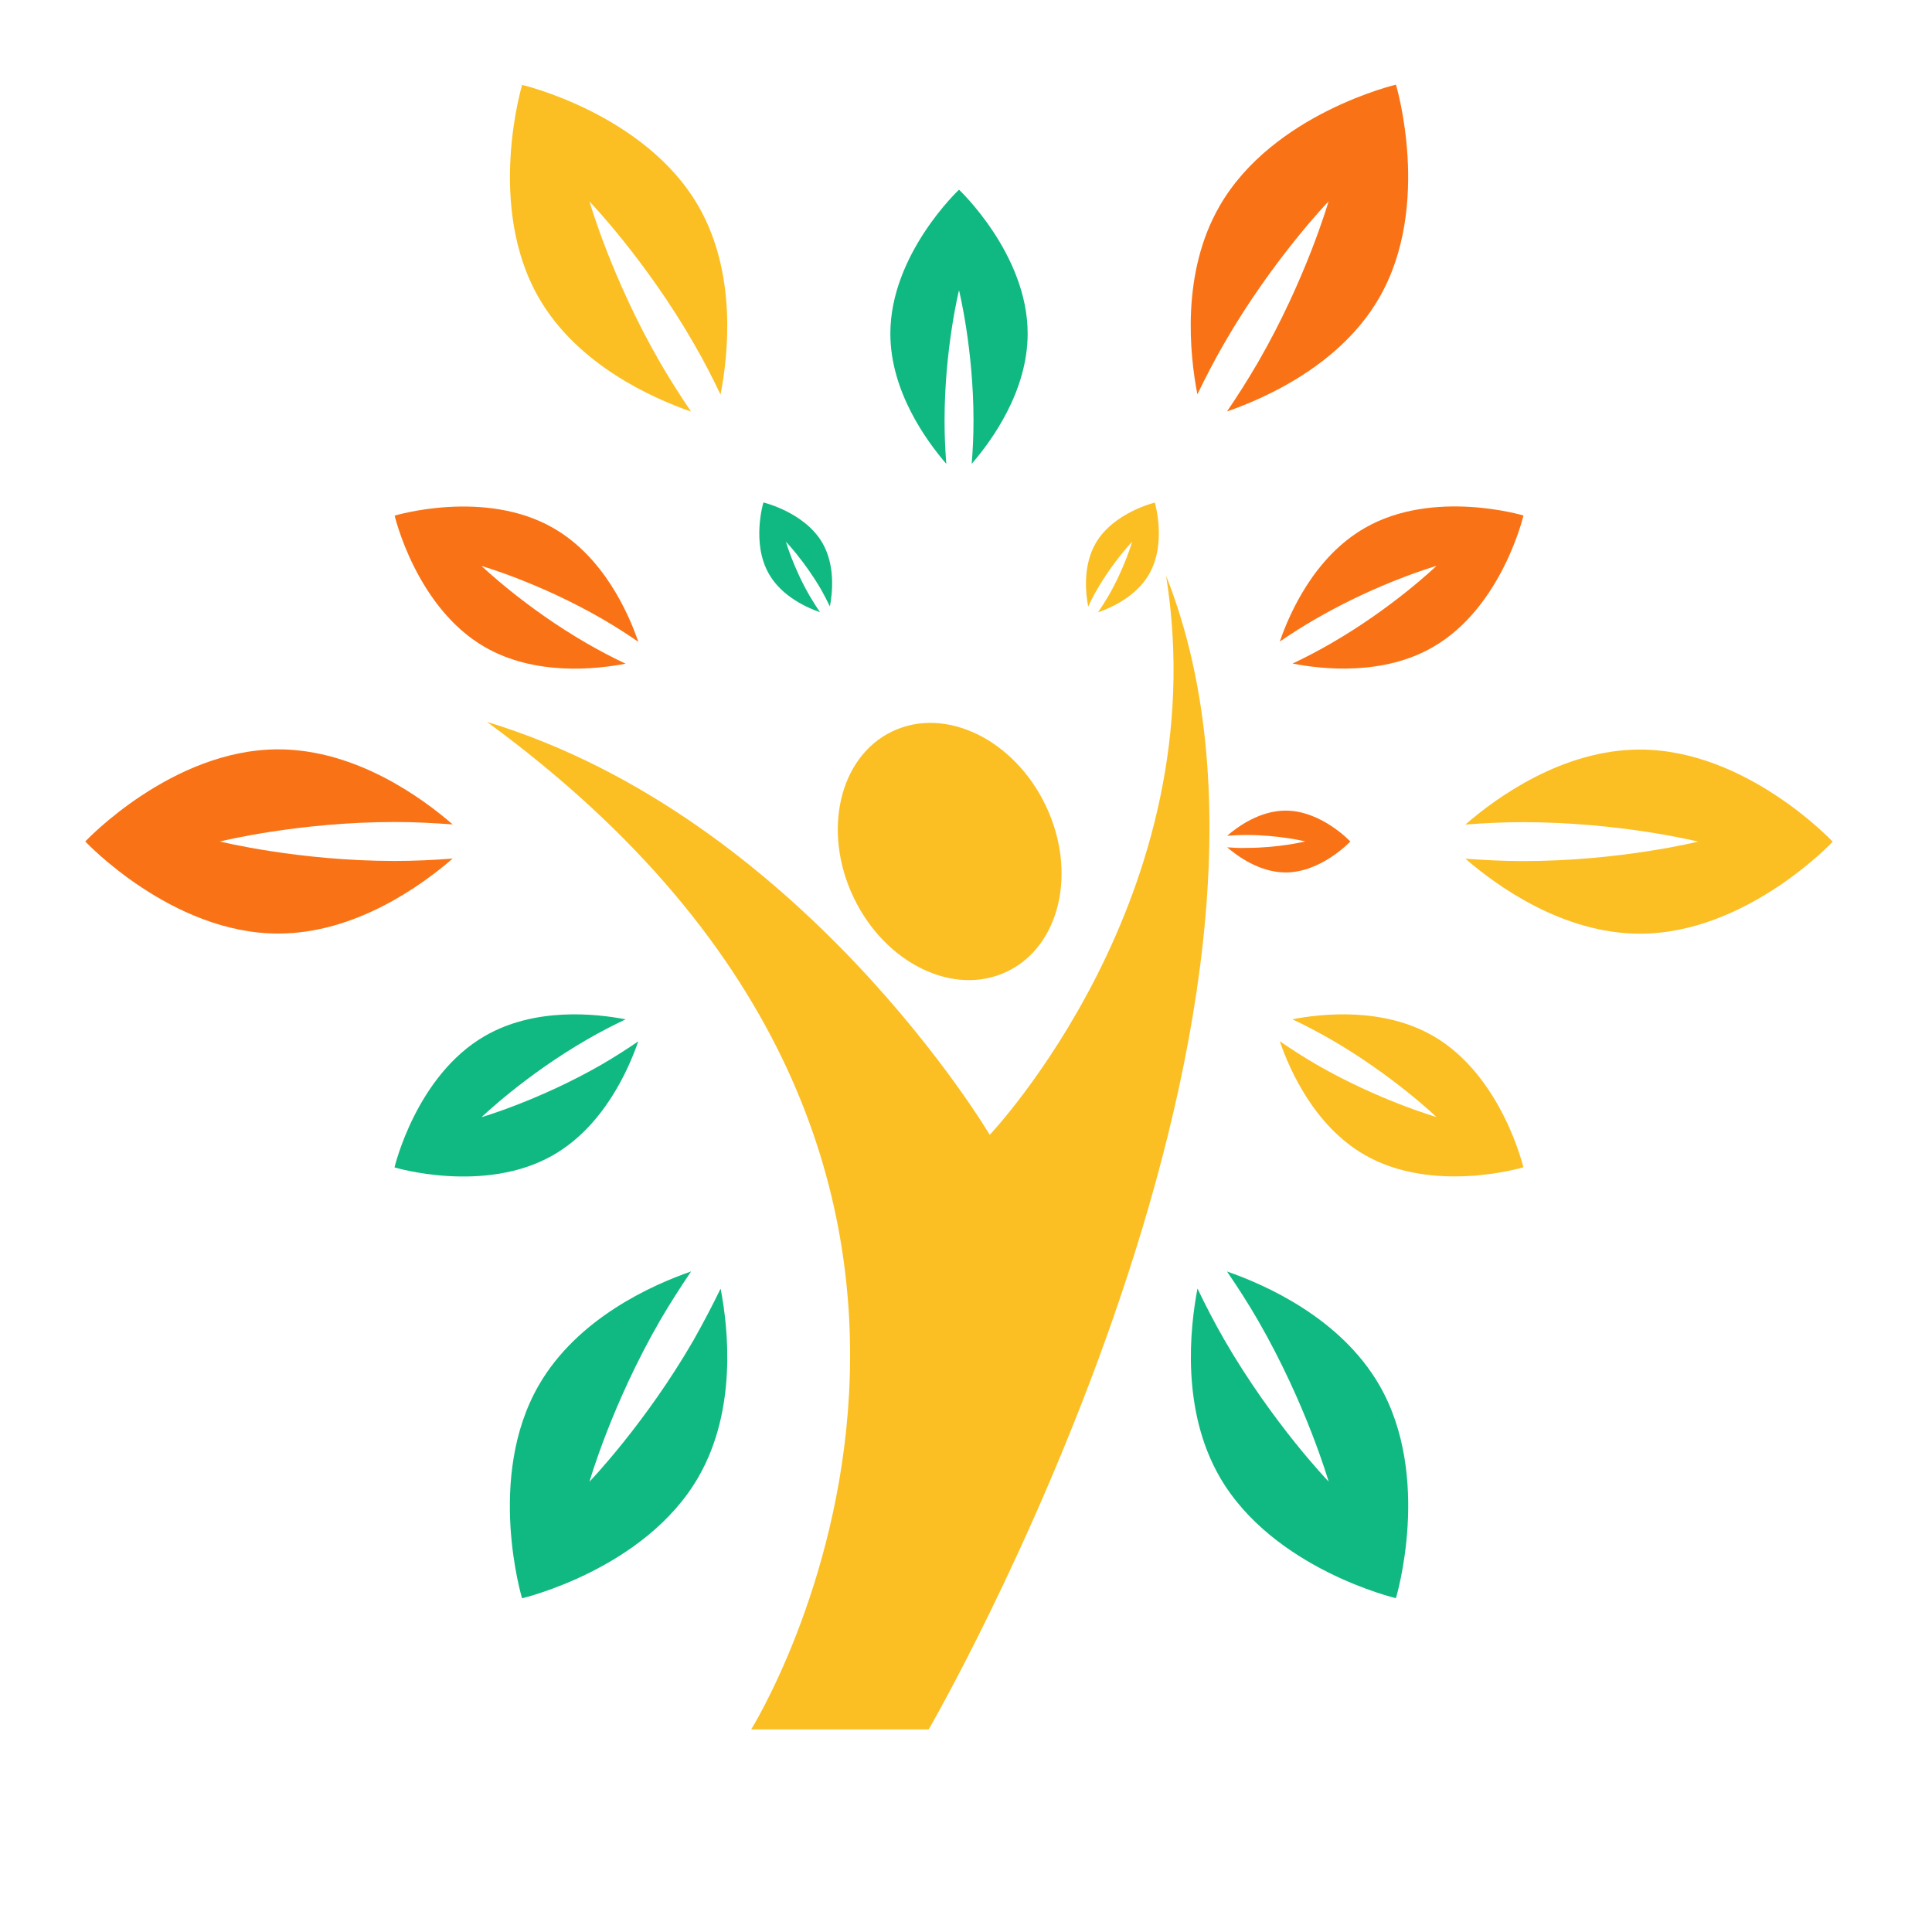
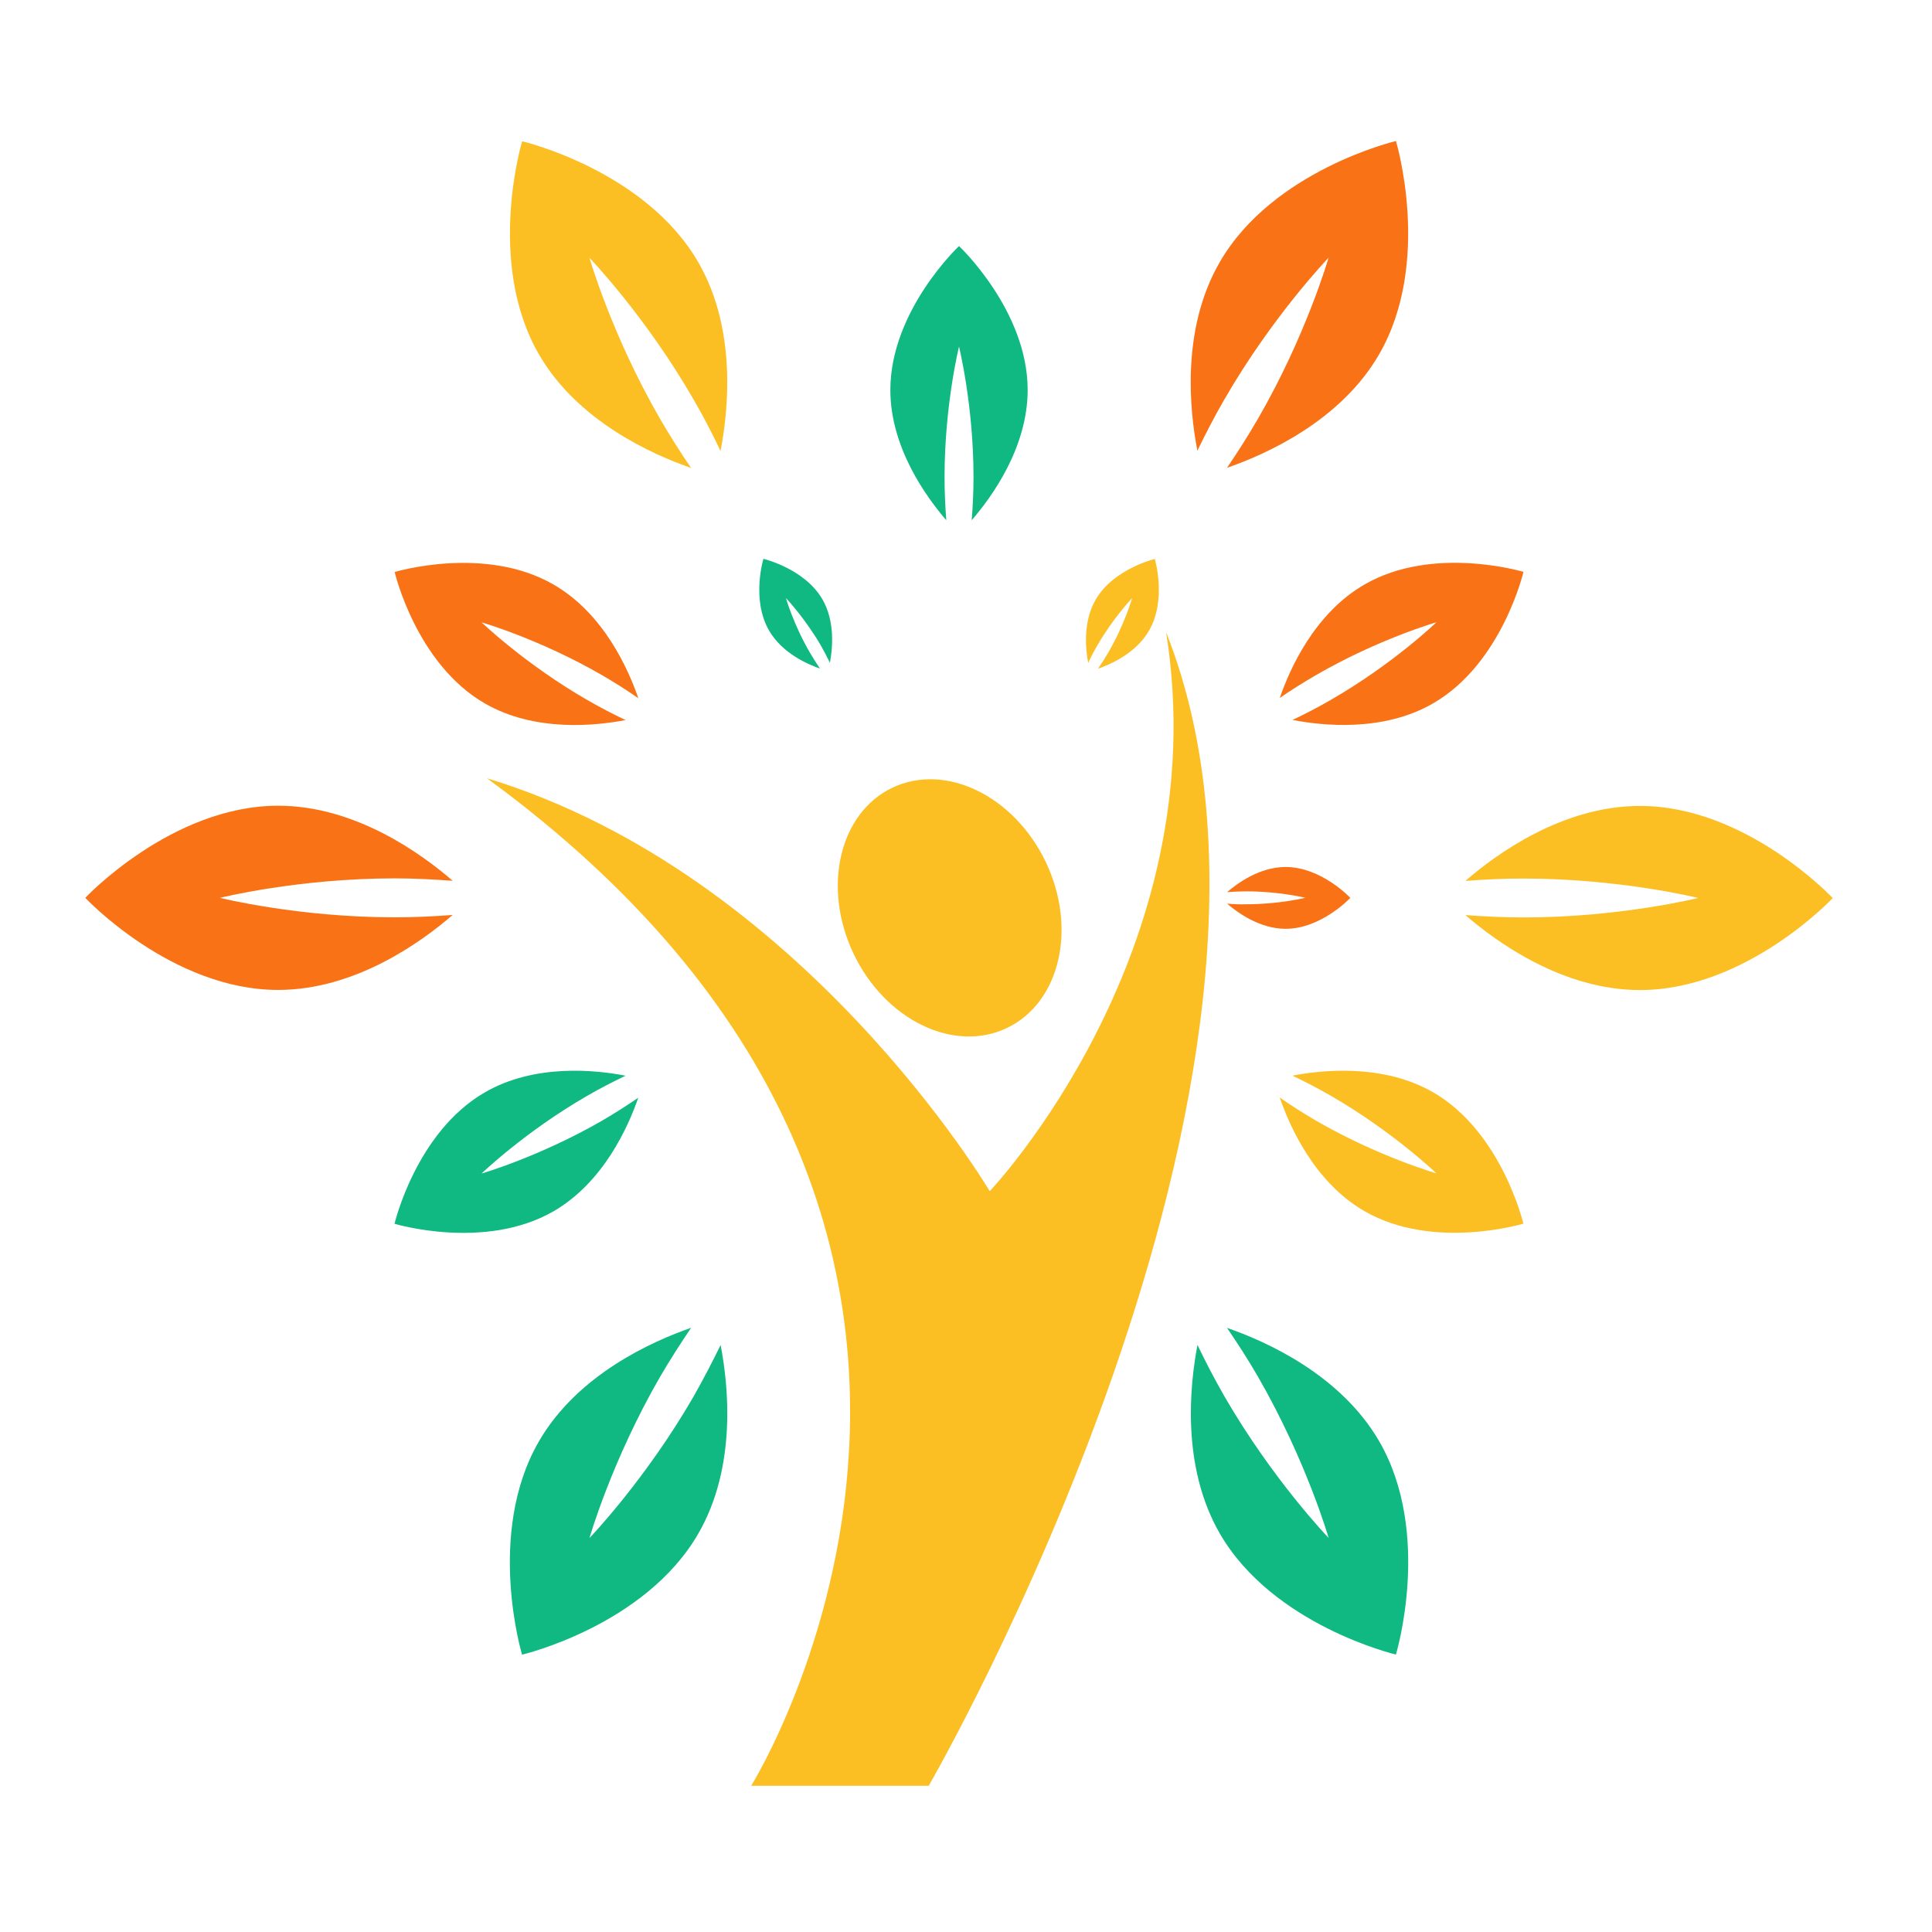
- <svg xmlns="http://www.w3.org/2000/svg" width="787.4" height="787.4" viewBox="0 0 787.4 787.4" preserveAspectRatio="xMidYMid meet" version="1.2" baseProfile="tiny-ps">
+ <svg xmlns="http://www.w3.org/2000/svg" width="787.4" height="787.4" viewBox="0 0 787.4 741.45" preserveAspectRatio="xMidYMid meet" version="1.2" baseProfile="tiny-ps">
  <path fill="#FBBF24" stroke-width="0" d="m410.39,395.98c21.64-10.31,28.7-40.64,15.84-67.59-12.89-27.03-40.89-40.64-62.53-30.33-21.64,10.31-28.7,40.64-15.82,67.68,12.89,26.99,40.89,40.6,62.51,30.24Z" />
  <path fill="#FBBF24" stroke-width="0" d="m475.25,234.65c20.81,130.23-71.88,227.86-71.88,227.86,0,0-76.41-129.28-204.91-168.3,249.95,182.77,107.69,410.62,107.69,410.62h72.35s168.19-290.23,96.74-470.18Z" />
  <path fill="#10B981" stroke-width="0" d="m334.19,249.52c-1.4-2.08-2.82-4.29-4.24-6.72-6.61-11.42-9.64-22.03-9.64-22.03,0,0,7.63,7.99,14.24,19.34,1.38,2.41,2.57,4.78,3.68,7.04,1.04-5.44,2.26-16.61-3.02-25.82-7.29-12.61-24.08-16.54-24.08-16.54,0,0-5.01,16.52,2.28,29.16,5.28,9.21,15.57,13.74,20.78,15.57Z" />
  <path fill="#F97316" stroke-width="0" d="m500.12,345.32c4.2,3.61,13.27,10.25,23.85,10.25,14.58,0,26.36-12.61,26.36-12.61,0,0-11.76-12.59-26.36-12.59-10.58,0-19.66,6.63-23.85,10.25,2.5-.18,5.12-.32,7.94-.32,13.18,0,23.94,2.62,23.94,2.62,0,0-10.76,2.66-23.94,2.64-2.84.11-5.44-.05-7.94-.23Z" />
  <path fill="#FBBF24" stroke-width="0" d="m447.18,240.16c6.57-11.42,14.24-19.38,14.24-19.38,0,0-3.05,10.65-9.66,22.07-1.4,2.39-2.82,4.65-4.27,6.72,5.28-1.83,15.55-6.39,20.81-15.53,7.31-12.66,2.35-29.2,2.35-29.2,0,0-16.83,3.99-24.1,16.56-5.28,9.16-4.11,20.31-3.05,25.82,1.04-2.28,2.26-4.65,3.68-7.06Z" />
  <path fill="#10B981" stroke-width="0" d="m384.96,171.42c0-29.36,5.89-53.12,5.89-53.12,0,0,5.91,23.81,5.91,53.12,0,6.21-.29,12.07-.74,17.62,8.08-9.32,22.81-29.52,22.81-53.08,0-32.41-27.98-58.65-27.98-58.65,0,0-27.98,26.25-27.98,58.65,0,23.56,14.74,43.73,22.79,53.08-.41-5.55-.7-11.4-.7-17.62Z" />
  <path fill="#F97316" stroke-width="0" d="m197.61,263.72c20.42,11.78,45.25,9.09,57.36,6.77-5.01-2.35-10.27-5.1-15.62-8.17-25.41-14.65-43.06-31.64-43.06-31.64,0,0,23.54,6.77,48.95,21.44,5.37,3.11,10.31,6.27,14.92,9.46-4.02-11.69-14.1-34.53-34.55-46.31-28.03-16.23-64.77-5.12-64.77-5.12,0,0,8.71,37.39,36.76,53.57Z" />
  <path fill="#FBBF24" stroke-width="0" d="m584.07,422.2c-20.4-11.76-45.22-9.12-57.34-6.79,5.03,2.37,10.27,5.12,15.64,8.19,25.39,14.67,43.06,31.64,43.06,31.64,0,0-23.54-6.75-48.97-21.42-5.37-3.14-10.31-6.3-14.89-9.48,4.02,11.69,14.1,34.5,34.5,46.28,28.03,16.23,64.79,5.12,64.79,5.12,0,0-8.76-37.37-36.78-53.55Z" />
  <path fill="#10B981" stroke-width="0" d="m260.12,424.42c-4.6,3.14-9.52,6.3-14.89,9.43-25.41,14.62-48.97,21.46-48.97,21.46,0,0,17.65-17.02,43.06-31.68,5.39-3.14,10.63-5.78,15.64-8.19-12.1-2.35-36.96-5.03-57.36,6.79-28.05,16.18-36.81,53.55-36.81,53.55,0,0,36.74,11.1,64.79-5.08,20.45-11.82,30.53-34.64,34.55-46.28Z" />
  <path fill="#F97316" stroke-width="0" d="m521.58,261.48c4.58-3.14,9.52-6.3,14.94-9.41,25.39-14.67,48.92-21.44,48.92-21.44,0,0-17.62,16.99-43.06,31.64-5.37,3.11-10.63,5.82-15.59,8.17,12.07,2.35,36.94,5.05,57.3-6.77,28.07-16.2,36.81-53.57,36.81-53.57,0,0-36.72-11.08-64.74,5.12-20.47,11.78-30.58,34.62-34.57,46.26Z" />
  <path fill="#FBBF24" stroke-width="0" d="m281.65,167.74c-4.2-6.16-8.46-12.8-12.64-20.02-19.68-34.03-28.77-65.62-28.77-65.62,0,0,22.79,23.65,42.45,57.77,4.17,7.18,7.76,14.19,10.97,20.94,3.16-16.23,6.75-49.51-9.05-76.86-21.71-37.62-71.81-49.35-71.81-49.35,0,0-14.87,49.24,6.84,86.84,15.8,27.37,46.44,40.89,62.01,46.31Z" />
  <path fill="#10B981" stroke-width="0" d="m500.07,518.2c4.2,6.16,8.51,12.77,12.66,19.97,19.7,34.17,28.77,65.67,28.77,65.67,0,0-22.79-23.67-42.49-57.75-4.15-7.22-7.76-14.24-10.97-20.94-3.09,16.23-6.7,49.44,9.07,76.82,21.73,37.6,71.81,49.38,71.81,49.38,0,0,14.94-49.29-6.79-86.88-15.84-27.35-46.46-40.87-62.06-46.26Z" />
  <path fill="#F97316" stroke-width="0" d="m160.85,350.89c-39.33,0-71.22-7.94-71.22-7.94,0,0,31.89-7.94,71.22-7.94,8.35,0,16.23.45,23.65.99-12.48-10.83-39.51-30.6-71.15-30.6-43.4.02-78.6,37.55-78.6,37.55,0,0,35.23,37.55,78.6,37.53,31.62,0,58.65-19.75,71.13-30.56-7.42.56-15.32.97-23.63.97Z" />
  <path fill="#FBBF24" stroke-width="0" d="m668.36,305.49c-31.59,0-58.63,19.68-71.13,30.56,7.45-.56,15.35-.99,23.63-.97,39.36,0,71.22,7.92,71.22,7.92,0,0-31.86,7.94-71.18,7.94-8.33,0-16.23-.43-23.67-.97,12.48,10.81,39.54,30.56,71.13,30.56,43.42,0,78.58-37.48,78.58-37.48,0,0-35.2-37.6-78.58-37.55Z" />
  <path fill="#10B981" stroke-width="0" d="m282.71,546.12c-19.68,34.08-42.47,57.75-42.47,57.75,0,0,9.07-31.59,28.75-65.67,4.2-7.18,8.46-13.79,12.68-20.02-15.62,5.42-46.26,18.96-62.06,46.33-21.73,37.6-6.84,86.88-6.84,86.88,0,0,50.12-11.73,71.83-49.33,15.82-27.37,12.23-60.68,9.09-76.86-3.27,6.68-6.86,13.63-10.99,20.92Z" />
  <path fill="#F97316" stroke-width="0" d="m499.01,139.8c19.66-34.08,42.45-57.73,42.45-57.73,0,0-9.07,31.57-28.77,65.62-4.15,7.15-8.42,13.83-12.61,19.99,15.59-5.39,46.24-18.93,62.01-46.28,21.73-37.6,6.84-86.9,6.84-86.9,0,0-50.08,11.76-71.81,49.35-15.86,27.37-12.25,60.66-9.12,76.86,3.25-6.66,6.82-13.68,11.01-20.92Z" />
</svg>
